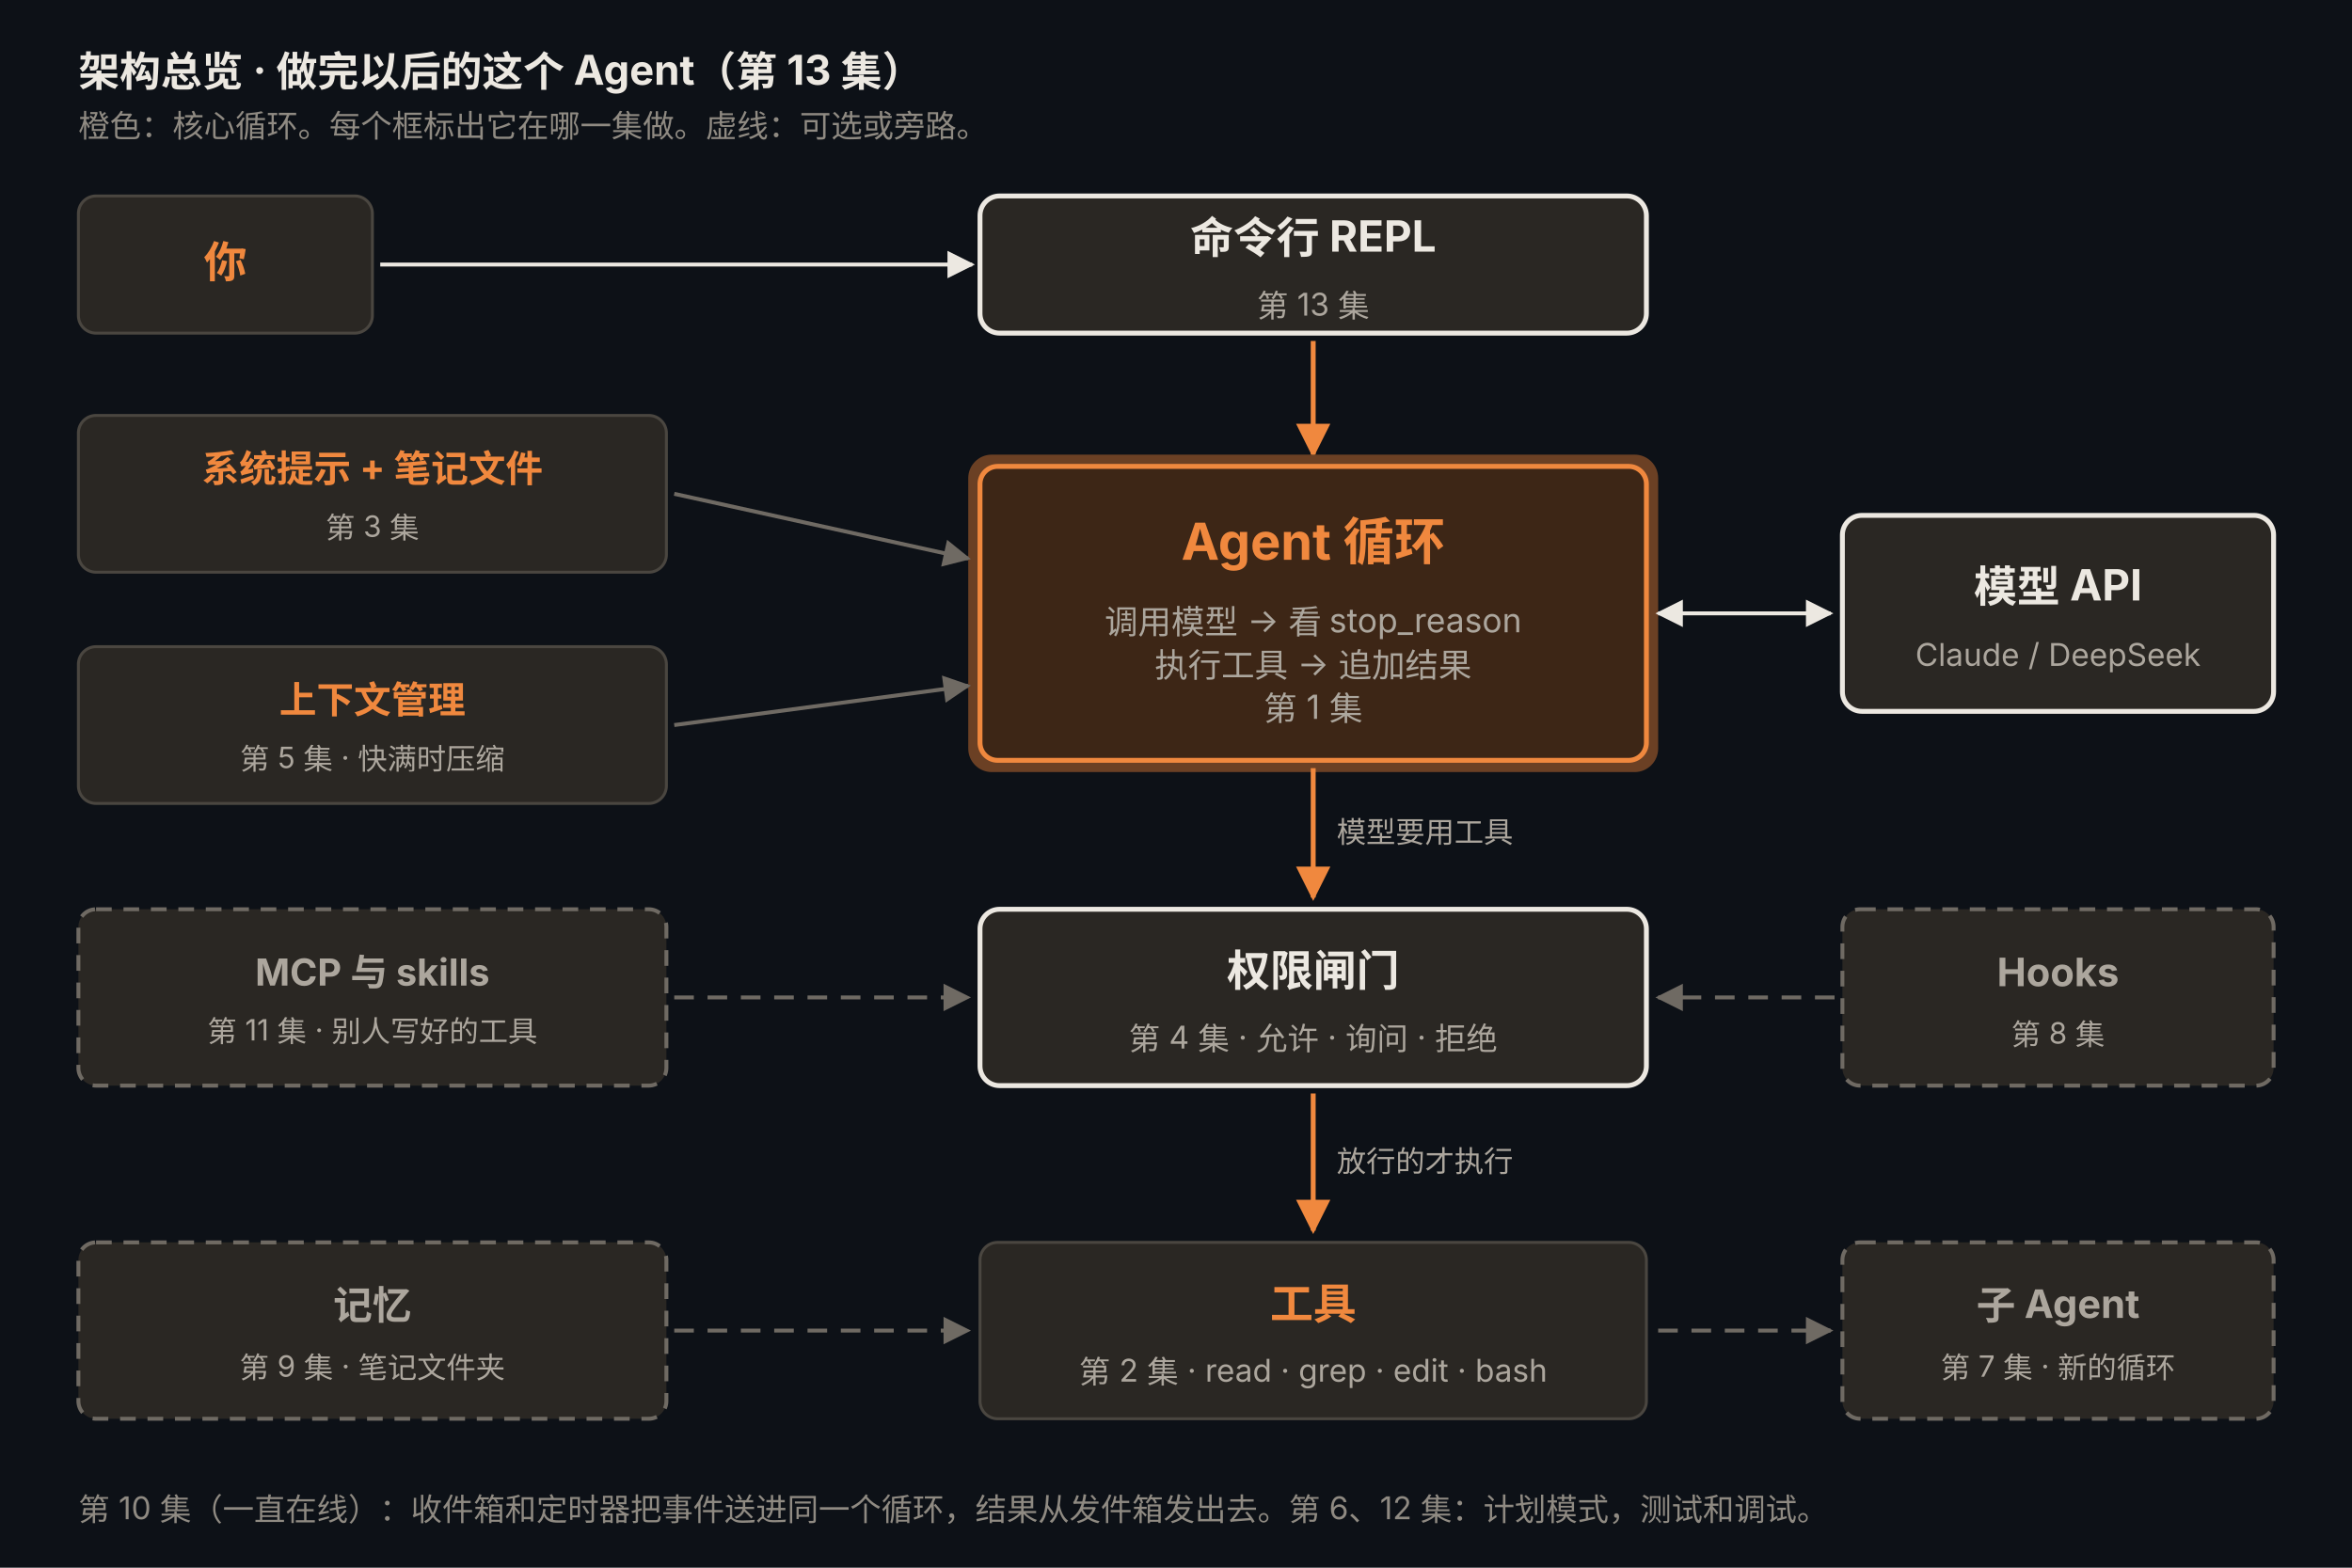
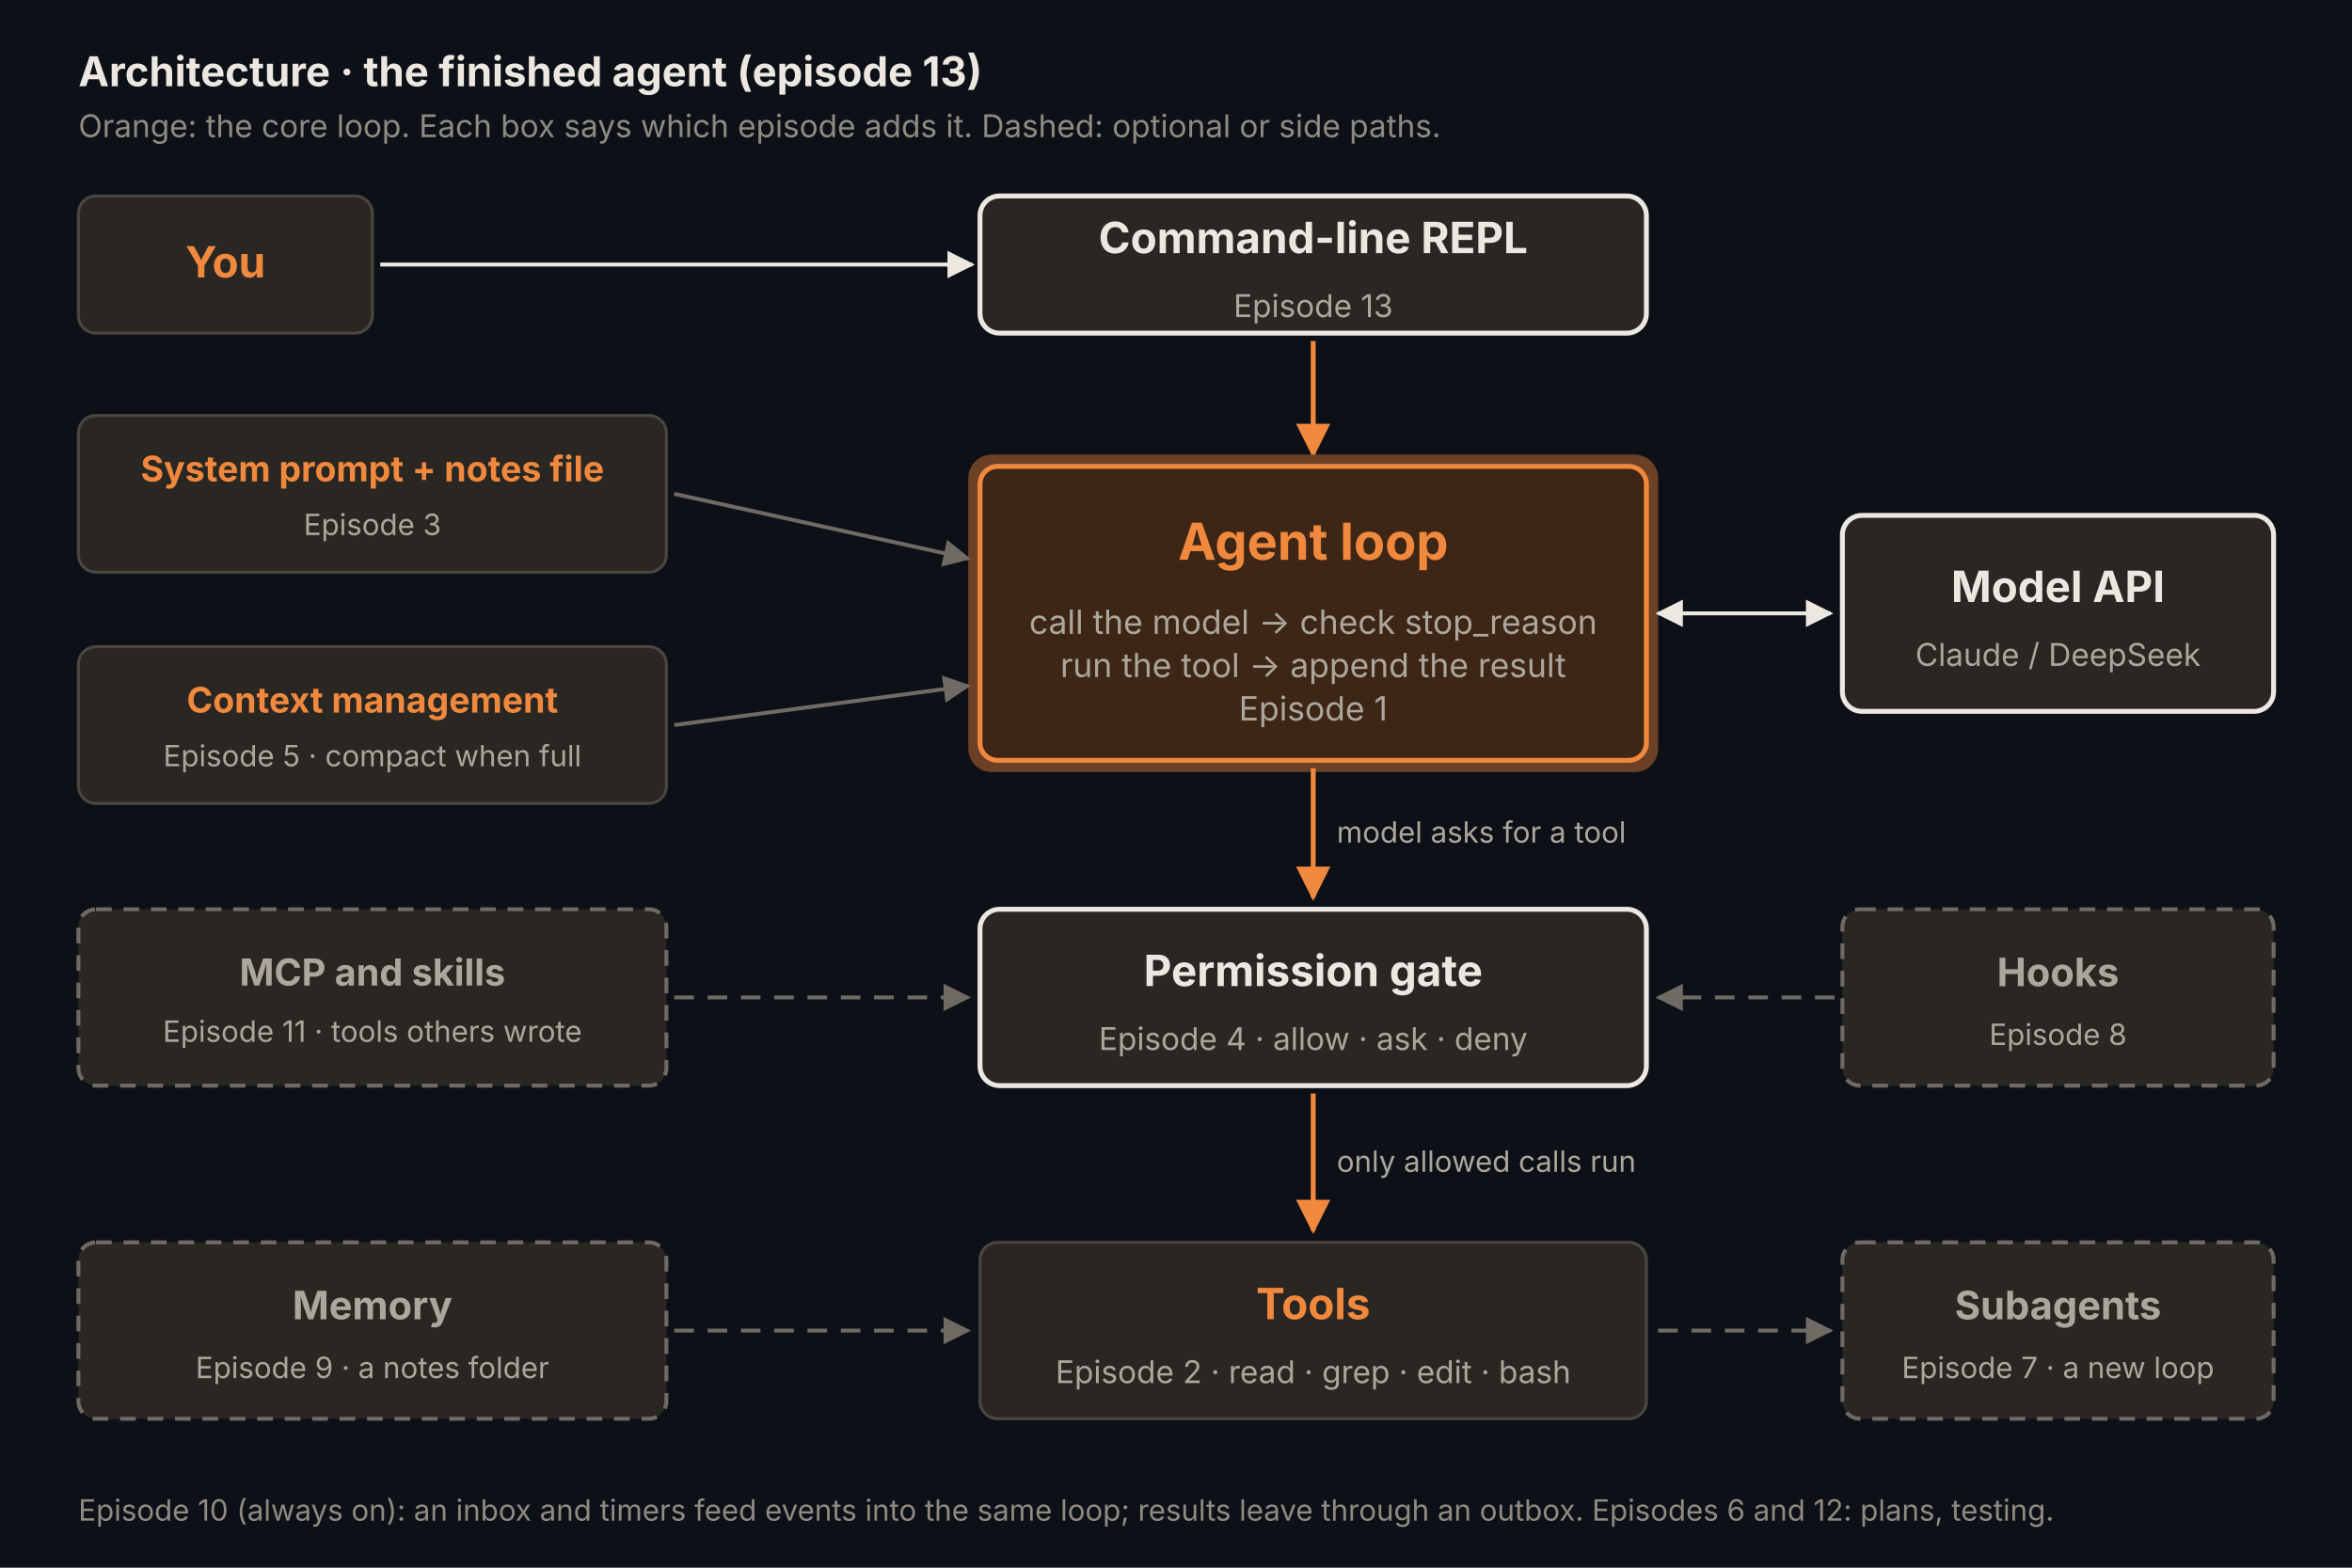
- <svg xmlns="http://www.w3.org/2000/svg" viewBox="0 0 1200 800" width="1200" height="800" font-family="Inter, -apple-system, BlinkMacSystemFont, 'Segoe UI', Helvetica, Arial, sans-serif, 'PingFang SC', 'Noto Sans CJK SC'">
+ <svg xmlns="http://www.w3.org/2000/svg" viewBox="0 0 1200 800" width="1200" height="800" font-family="Inter, -apple-system, BlinkMacSystemFont, 'Segoe UI', Helvetica, Arial, sans-serif">
  <defs>
    <marker id="aink" viewBox="0 0 10 10" refX="9" refY="5" markerWidth="7" markerHeight="7" orient="auto-start-reverse">
      <path d="M0,0 L10,5 L0,10 z" fill="#ece8e1" />
    </marker>
    <marker id="aaccent" viewBox="0 0 10 10" refX="9" refY="5" markerWidth="7" markerHeight="7" orient="auto-start-reverse">
      <path d="M0,0 L10,5 L0,10 z" fill="#f0883e" />
    </marker>
    <marker id="agrey" viewBox="0 0 10 10" refX="9" refY="5" markerWidth="7" markerHeight="7" orient="auto-start-reverse">
      <path d="M0,0 L10,5 L0,10 z" fill="#6f6a63" />
    </marker>
  </defs>
  <rect width="1200" height="800" fill="#0d1117" />
-   <text x="40" y="44" font-size="21" font-weight="700" fill="#ece8e1">架构总览 · 做完以后的这个 Agent（第 13 集）</text>
-   <text x="40" y="70" font-size="16" font-weight="400" fill="#8f8a82">橙色：核心循环。每个框标出它在哪一集做。虚线：可选或旁路。</text>
+   <text x="40" y="44" font-size="21" font-weight="700" fill="#ece8e1">Architecture · the finished agent (episode 13)</text>
+   <text x="40" y="70" font-size="16" font-weight="400" fill="#8f8a82">Orange: the core loop. Each box says which episode adds it. Dashed: optional or side paths.</text>
  <rect x="40" y="100" width="150" height="70" rx="9" fill="#2a2723" stroke="#4a4640" stroke-width="1.5" />
-   <text x="115" y="141.6" font-size="22" font-weight="700" fill="#f0883e" text-anchor="middle">你</text>
+   <text x="115" y="141.6" font-size="22" font-weight="700" fill="#f0883e" text-anchor="middle">You</text>
  <path d="M194,135 L496,135" fill="none" stroke="#ece8e1" stroke-width="2" marker-end="url(#aink)" />
  <rect x="500" y="100" width="340" height="70" rx="10" fill="#2a2723" stroke="#ece8e1" stroke-width="2.5" />
-   <text x="670" y="129.2" font-size="22" font-weight="700" fill="#ece8e1" text-anchor="middle">命令行 REPL</text>
-   <text x="670" y="161.8" font-size="16" font-weight="400" fill="#aca69d" text-anchor="middle">第 13 集</text>
+   <text x="670" y="129.2" font-size="22" font-weight="700" fill="#ece8e1" text-anchor="middle">Command-line REPL</text>
+   <text x="670" y="161.8" font-size="16" font-weight="400" fill="#aca69d" text-anchor="middle">Episode 13</text>
  <path d="M670,174 L670,232" fill="none" stroke="#f0883e" stroke-width="2.5" marker-end="url(#aaccent)" />
  <rect x="494" y="232" width="352" height="162" rx="12" fill="#6b4024" />
  <rect x="500" y="238" width="340" height="150" rx="9" fill="#3d2616" stroke="#f0883e" stroke-width="2.5" />
-   <text x="670" y="285.65" font-size="26" font-weight="700" fill="#f0883e" text-anchor="middle">Agent 循环</text>
-   <text x="670" y="323.45" font-size="17" font-weight="400" fill="#aca69d" text-anchor="middle">调用模型 → 看 stop_reason</text>
-   <text x="670" y="345.55" font-size="17" font-weight="400" fill="#aca69d" text-anchor="middle">执行工具 → 追加结果</text>
-   <text x="670" y="367.65" font-size="17" font-weight="400" fill="#aca69d" text-anchor="middle">第 1 集</text>
+   <text x="670" y="285.65" font-size="26" font-weight="700" fill="#f0883e" text-anchor="middle">Agent loop</text>
+   <text x="670" y="323.45" font-size="17" font-weight="400" fill="#aca69d" text-anchor="middle">call the model → check stop_reason</text>
+   <text x="670" y="345.55" font-size="17" font-weight="400" fill="#aca69d" text-anchor="middle">run the tool → append the result</text>
+   <text x="670" y="367.65" font-size="17" font-weight="400" fill="#aca69d" text-anchor="middle">Episode 1</text>
  <rect x="940" y="263" width="220" height="100" rx="10" fill="#2a2723" stroke="#ece8e1" stroke-width="2.5" />
-   <text x="1050" y="307.2" font-size="22" font-weight="700" fill="#ece8e1" text-anchor="middle">模型 API</text>
+   <text x="1050" y="307.2" font-size="22" font-weight="700" fill="#ece8e1" text-anchor="middle">Model API</text>
  <text x="1050" y="339.8" font-size="16" font-weight="400" fill="#aca69d" text-anchor="middle">Claude / DeepSeek</text>
  <path d="M846,313 L934,313" fill="none" stroke="#ece8e1" stroke-width="2" marker-end="url(#aink)" marker-start="url(#aink)" />
  <rect x="40" y="212" width="300" height="80" rx="9" fill="#2a2723" stroke="#4a4640" stroke-width="1.5" />
-   <text x="190" y="245.95" font-size="19" font-weight="700" fill="#f0883e" text-anchor="middle">系统提示 + 笔记文件</text>
-   <text x="190" y="274.65" font-size="15" font-weight="400" fill="#aca69d" text-anchor="middle">第 3 集</text>
+   <text x="190" y="245.65" font-size="18" font-weight="700" fill="#f0883e" text-anchor="middle">System prompt + notes file</text>
+   <text x="190" y="273.05" font-size="15" font-weight="400" fill="#aca69d" text-anchor="middle">Episode 3</text>
  <path d="M344,252 L494,285" fill="none" stroke="#6f6a63" stroke-width="2" marker-end="url(#agrey)" />
  <rect x="40" y="330" width="300" height="80" rx="9" fill="#2a2723" stroke="#4a4640" stroke-width="1.5" />
-   <text x="190" y="363.95" font-size="19" font-weight="700" fill="#f0883e" text-anchor="middle">上下文管理</text>
-   <text x="190" y="392.65" font-size="15" font-weight="400" fill="#aca69d" text-anchor="middle">第 5 集 · 快满时压缩</text>
+   <text x="190" y="363.65" font-size="18" font-weight="700" fill="#f0883e" text-anchor="middle">Context management</text>
+   <text x="190" y="391.05" font-size="15" font-weight="400" fill="#aca69d" text-anchor="middle">Episode 5 · compact when full</text>
  <path d="M344,370 L494,350" fill="none" stroke="#6f6a63" stroke-width="2" marker-end="url(#agrey)" />
  <path d="M670,392 L670,458" fill="none" stroke="#f0883e" stroke-width="2.5" marker-end="url(#aaccent)" />
-   <text x="682" y="430" font-size="15" font-weight="400" fill="#aca69d">模型要用工具</text>
+   <text x="682" y="430" font-size="15" font-weight="400" fill="#aca69d">model asks for a tool</text>
  <rect x="500" y="464" width="340" height="90" rx="10" fill="#2a2723" stroke="#ece8e1" stroke-width="2.5" />
-   <text x="670" y="503.2" font-size="22" font-weight="700" fill="#ece8e1" text-anchor="middle">权限闸门</text>
-   <text x="670" y="535.8" font-size="16" font-weight="400" fill="#aca69d" text-anchor="middle">第 4 集 · 允许 · 询问 · 拒绝</text>
+   <text x="670" y="503.2" font-size="22" font-weight="700" fill="#ece8e1" text-anchor="middle">Permission gate</text>
+   <text x="670" y="535.8" font-size="16" font-weight="400" fill="#aca69d" text-anchor="middle">Episode 4 · allow · ask · deny</text>
  <path d="M670,558 L670,628" fill="none" stroke="#f0883e" stroke-width="2.5" marker-end="url(#aaccent)" />
-   <text x="682" y="598" font-size="15" font-weight="400" fill="#aca69d">放行的才执行</text>
+   <text x="682" y="598" font-size="15" font-weight="400" fill="#aca69d">only allowed calls run</text>
  <rect x="500" y="634" width="340" height="90" rx="9" fill="#2a2723" stroke="#4a4640" stroke-width="1.5" />
-   <text x="670" y="673.2" font-size="22" font-weight="700" fill="#f0883e" text-anchor="middle">工具</text>
-   <text x="670" y="705.8" font-size="16" font-weight="400" fill="#aca69d" text-anchor="middle">第 2 集 · read · grep · edit · bash</text>
+   <text x="670" y="673.2" font-size="22" font-weight="700" fill="#f0883e" text-anchor="middle">Tools</text>
+   <text x="670" y="705.8" font-size="16" font-weight="400" fill="#aca69d" text-anchor="middle">Episode 2 · read · grep · edit · bash</text>
  <rect x="940" y="464" width="220" height="90" rx="9" fill="#2a2723" stroke="#6f6a63" stroke-width="2" stroke-dasharray="8 6" />
  <text x="1050" y="503.25" font-size="20" font-weight="700" fill="#aca69d" text-anchor="middle">Hooks</text>
-   <text x="1050" y="533.25" font-size="15" font-weight="400" fill="#aca69d" text-anchor="middle">第 8 集</text>
+   <text x="1050" y="533.25" font-size="15" font-weight="400" fill="#aca69d" text-anchor="middle">Episode 8</text>
  <path d="M936,509 L846,509" fill="none" stroke="#6f6a63" stroke-width="2" stroke-dasharray="10 7" marker-end="url(#agrey)" />
  <rect x="940" y="634" width="220" height="90" rx="9" fill="#2a2723" stroke="#6f6a63" stroke-width="2" stroke-dasharray="8 6" />
-   <text x="1050" y="673.25" font-size="20" font-weight="700" fill="#aca69d" text-anchor="middle">子 Agent</text>
-   <text x="1050" y="703.25" font-size="15" font-weight="400" fill="#aca69d" text-anchor="middle">第 7 集 · 新的循环</text>
+   <text x="1050" y="673.25" font-size="20" font-weight="700" fill="#aca69d" text-anchor="middle">Subagents</text>
+   <text x="1050" y="703.25" font-size="15" font-weight="400" fill="#aca69d" text-anchor="middle">Episode 7 · a new loop</text>
  <path d="M846,679 L934,679" fill="none" stroke="#6f6a63" stroke-width="2" stroke-dasharray="10 7" marker-end="url(#agrey)" />
  <rect x="40" y="464" width="300" height="90" rx="9" fill="#2a2723" stroke="#6f6a63" stroke-width="2" stroke-dasharray="8 6" />
-   <text x="190" y="502.95" font-size="19" font-weight="700" fill="#aca69d" text-anchor="middle">MCP 与 skills</text>
-   <text x="190" y="531.65" font-size="15" font-weight="400" fill="#aca69d" text-anchor="middle">第 11 集 · 别人写好的工具</text>
+   <text x="190" y="502.95" font-size="19" font-weight="700" fill="#aca69d" text-anchor="middle">MCP and skills</text>
+   <text x="190" y="531.65" font-size="15" font-weight="400" fill="#aca69d" text-anchor="middle">Episode 11 · tools others wrote</text>
  <path d="M344,509 L494,509" fill="none" stroke="#6f6a63" stroke-width="2" stroke-dasharray="10 7" marker-end="url(#agrey)" />
  <rect x="40" y="634" width="300" height="90" rx="9" fill="#2a2723" stroke="#6f6a63" stroke-width="2" stroke-dasharray="8 6" />
-   <text x="190" y="673.25" font-size="20" font-weight="700" fill="#aca69d" text-anchor="middle">记忆</text>
-   <text x="190" y="703.25" font-size="15" font-weight="400" fill="#aca69d" text-anchor="middle">第 9 集 · 笔记文件夹</text>
+   <text x="190" y="673.25" font-size="20" font-weight="700" fill="#aca69d" text-anchor="middle">Memory</text>
+   <text x="190" y="703.25" font-size="15" font-weight="400" fill="#aca69d" text-anchor="middle">Episode 9 · a notes folder</text>
  <path d="M344,679 L494,679" fill="none" stroke="#6f6a63" stroke-width="2" stroke-dasharray="10 7" marker-end="url(#agrey)" />
-   <text x="40" y="776" font-size="16" font-weight="400" fill="#8f8a82">第 10 集（一直在线）：收件箱和定时器把事件送进同一个循环，结果从发件箱发出去。第 6、12 集：计划模式，测试和调试。</text>
+   <text x="40" y="776" font-size="15" font-weight="400" fill="#8f8a82">Episode 10 (always on): an inbox and timers feed events into the same loop; results leave through an outbox. Episodes 6 and 12: plans, testing.</text>
</svg>
